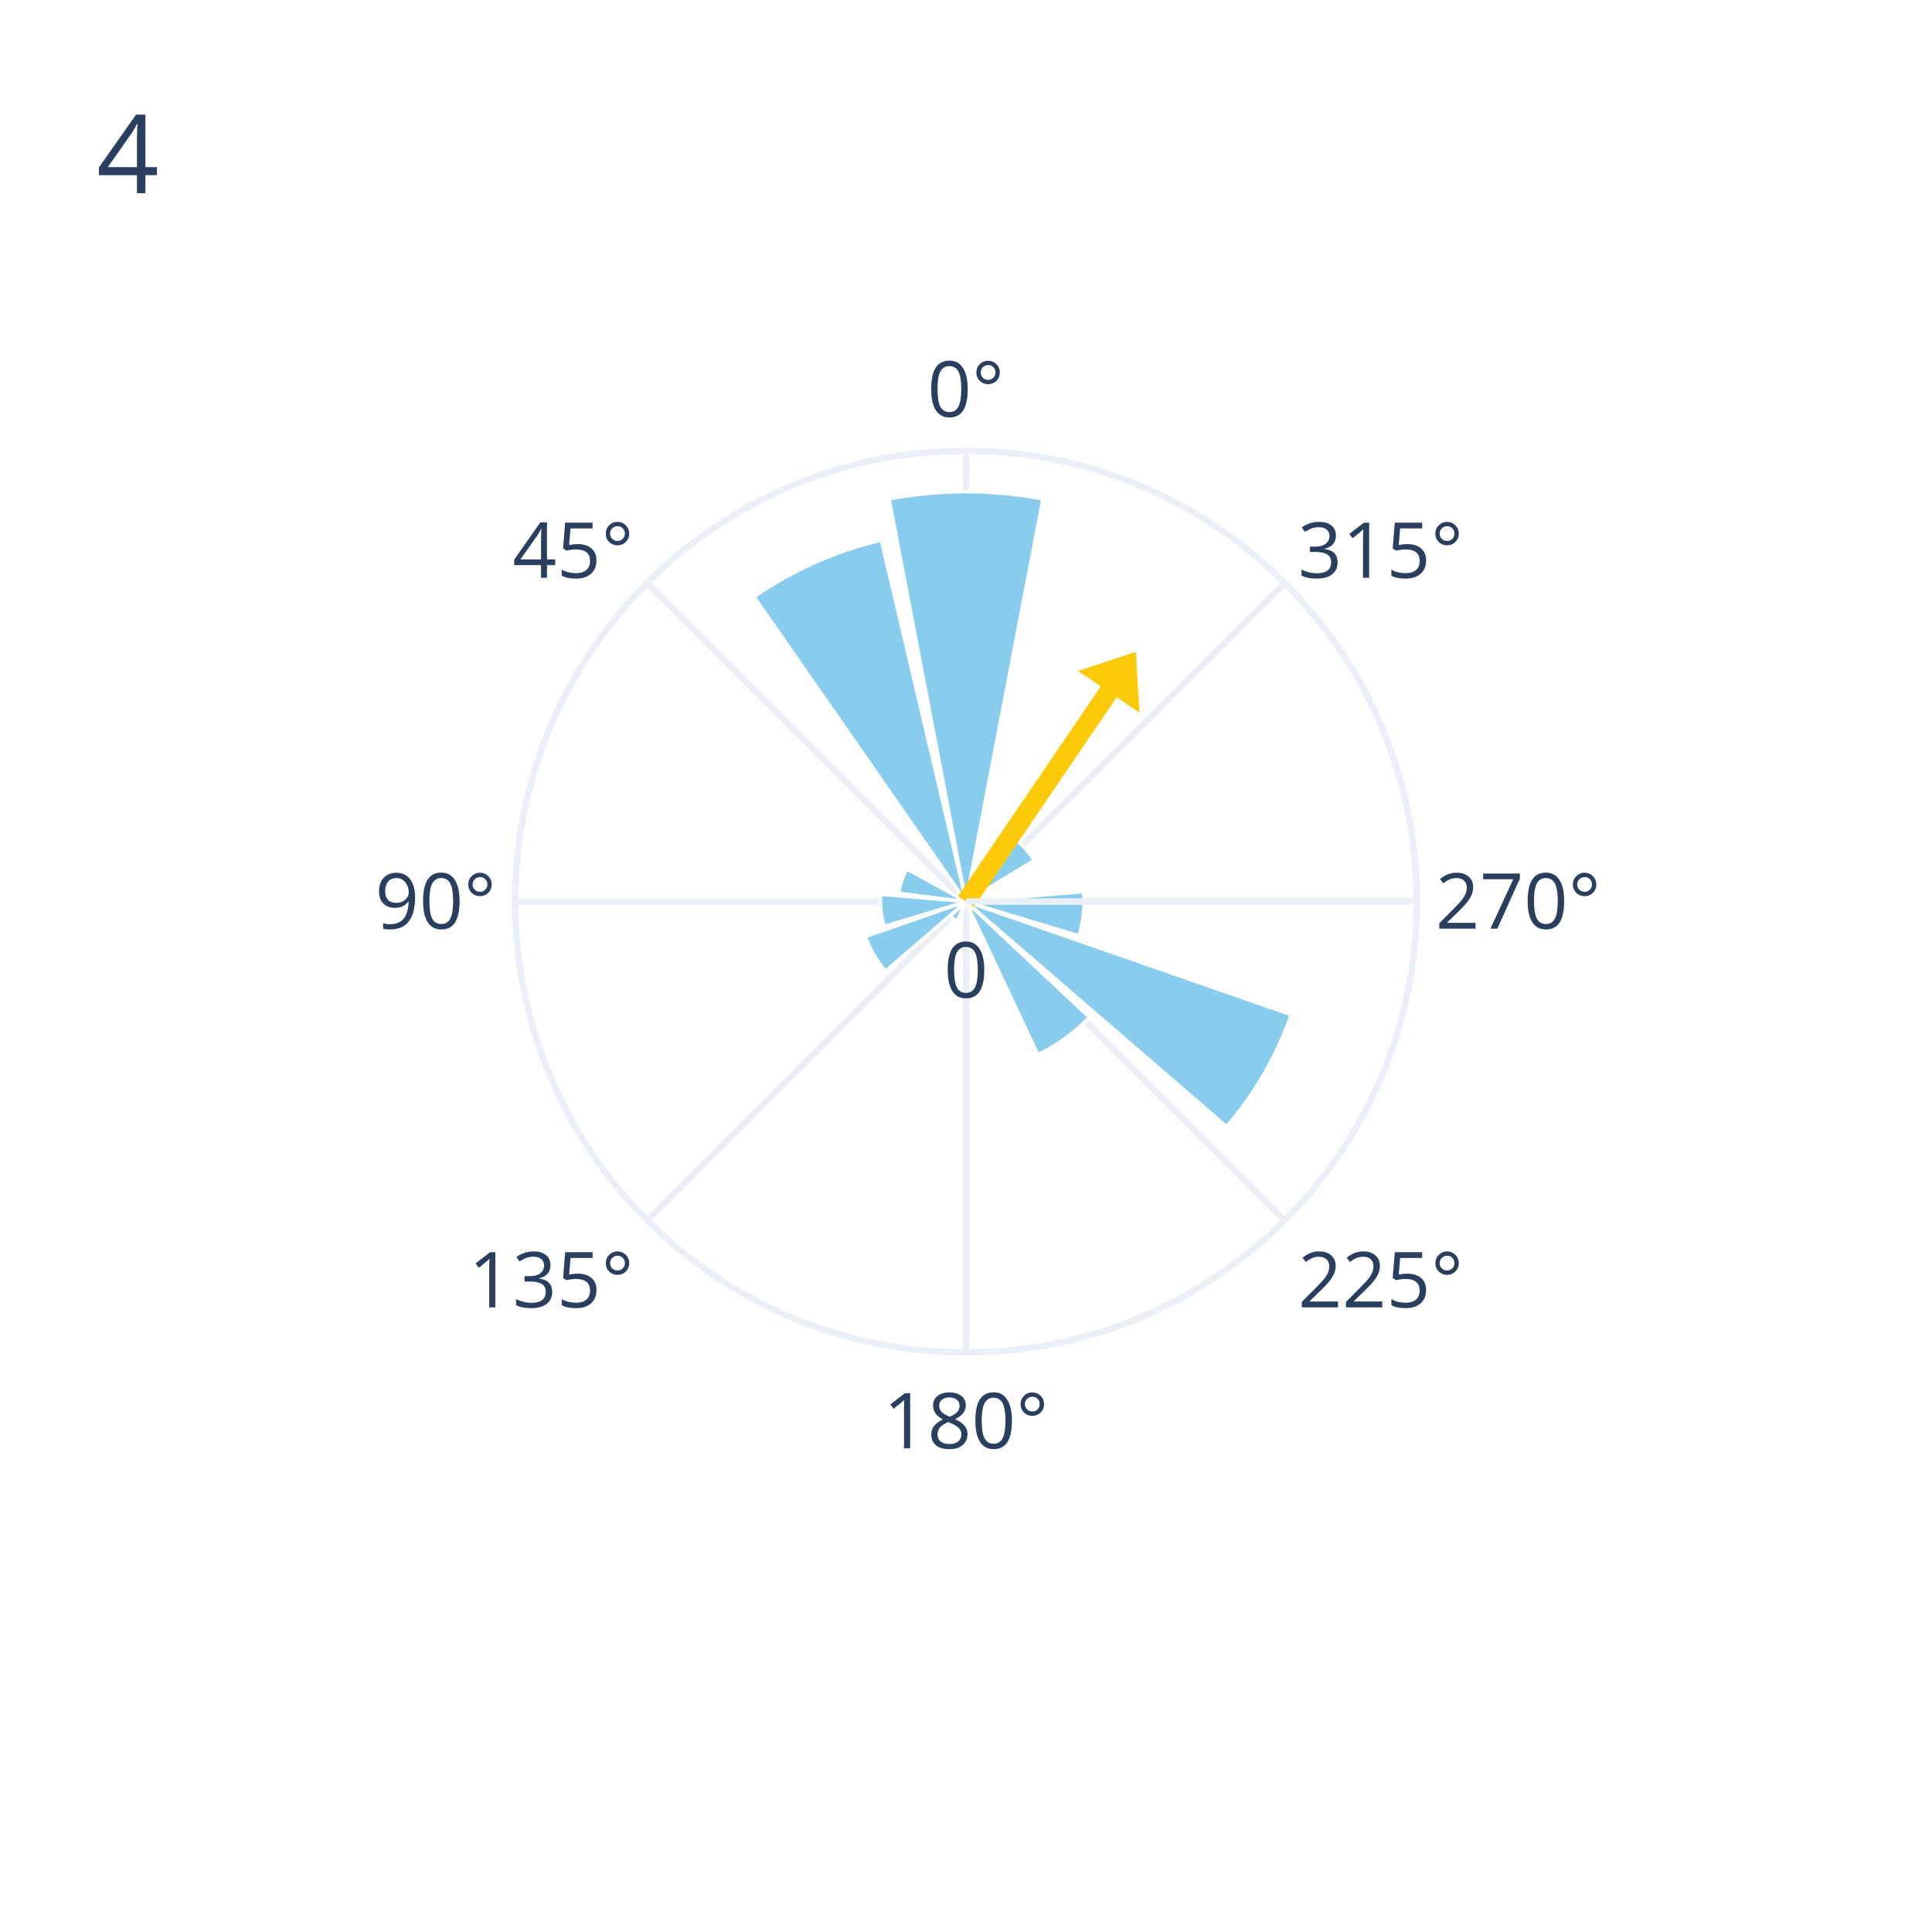
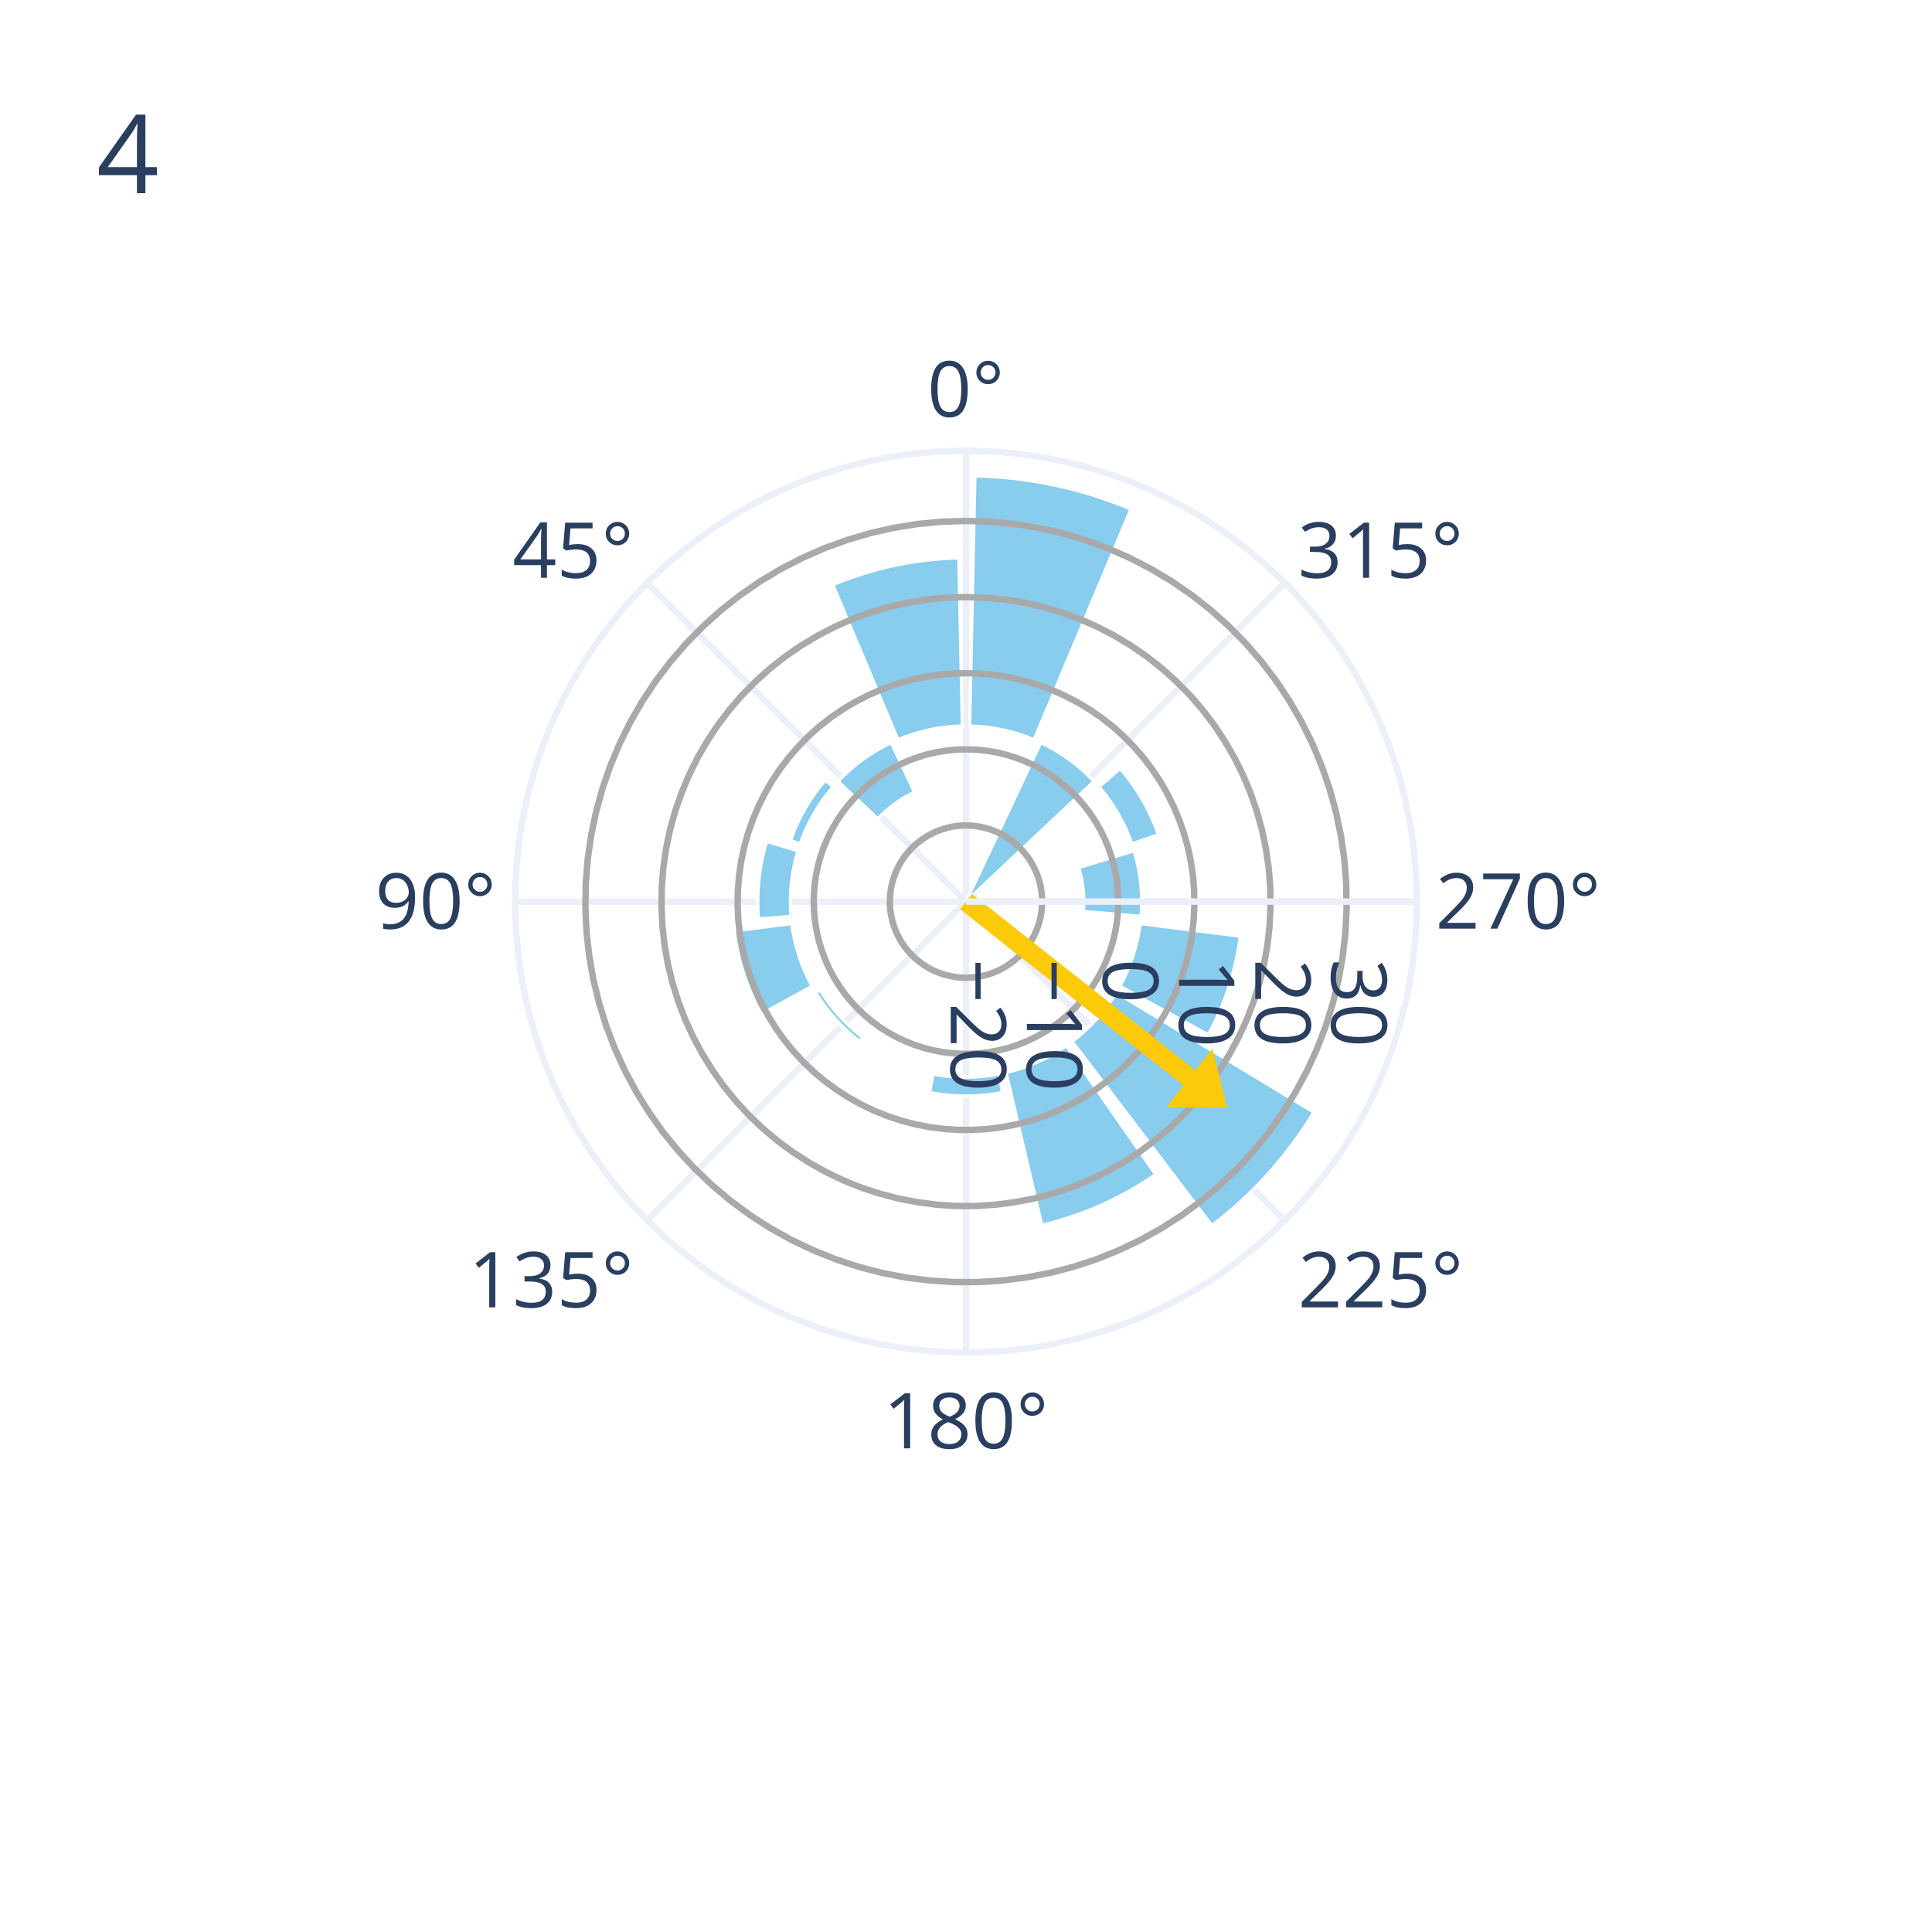
<svg xmlns="http://www.w3.org/2000/svg" class="main-svg" width="300" height="300" style="" viewBox="0 0 300 300">
  <rect x="0" y="0" width="300" height="300" style="fill: rgb(255, 255, 255); fill-opacity: 1;" />
-   <defs id="defs-142849">
+   <defs id="defs-ee5edc">
    <g class="clips">
-       <clipPath id="clip142849polar-for-traces">
+       <clipPath id="clipee5edcpolar-for-traces">
        <path d="M70,0A70,70 0,1,0 -70,-8.572527594031473e-15A70,70 0,1,0 70,1.7145055188062946e-14Z" transform="translate(70,70)" />
      </clipPath>
    </g>
    <g class="gradients" />
    <g class="patterns" />
  </defs>
  <g class="bglayer" />
  <g class="layer-below">
    <g class="imagelayer" />
    <g class="shapelayer" />
  </g>
  <g class="cartesianlayer" />
  <g class="polarlayer">
    <g class="polar">
      <g class="polarsublayer draglayer" />
      <g class="polarsublayer plotbg">
        <path d="M70,0A70,70 0,1,0 -70,-8.572527594031473e-15A70,70 0,1,0 70,1.7145055188062946e-14Z" transform="translate(150,140)" style="fill: rgb(255, 255, 255); fill-opacity: 1;" />
      </g>
      <g class="polarsublayer backplot">
        <g class="maplayer" />
      </g>
      <g class="polarsublayer angular-grid" style="fill: none;">
        <path class="angularaxisgrid" d="M150,140L150,70" style="stroke: rgb(235, 240, 248); stroke-opacity: 1; stroke-width: 1px;" />
        <path class="angularaxisgrid" d="M150,140L100.503,90.503" style="stroke: rgb(235, 240, 248); stroke-opacity: 1; stroke-width: 1px;" />
        <path class="angularaxisgrid" d="M150,140L80,140" style="stroke: rgb(235, 240, 248); stroke-opacity: 1; stroke-width: 1px;" />
        <path class="angularaxisgrid" d="M150,140L100.503,189.497" style="stroke: rgb(235, 240, 248); stroke-opacity: 1; stroke-width: 1px;" />
        <path class="angularaxisgrid" d="M150,140L150,210" style="stroke: rgb(235, 240, 248); stroke-opacity: 1; stroke-width: 1px;" />
        <path class="angularaxisgrid" d="M150,140L199.497,189.497" style="stroke: rgb(235, 240, 248); stroke-opacity: 1; stroke-width: 1px;" />
        <path class="angularaxisgrid" d="M150,140L220,140" style="stroke: rgb(235, 240, 248); stroke-opacity: 1; stroke-width: 1px;" />
        <path class="angularaxisgrid" d="M150,140L199.497,90.503" style="stroke: rgb(235, 240, 248); stroke-opacity: 1; stroke-width: 1px;" />
      </g>
      <g class="polarsublayer radial-grid" display="none" style="fill: none;" />
      <g class="polarsublayer frontplot" transform="translate(80,70)">
        <g class="barlayer">
-           <g class="trace bars" clip-path="url(#clip142849polar-for-traces)" style="opacity: 1;">
+           <g class="trace bars" clip-path="url(#clipee5edcpolar-for-traces)" style="opacity: 1;">
            <g class="points">
              <g class="point" style="vector-effect: none; stroke-miterlimit: 2;">
-                 <path d="M70,70L81.924,7.491A63.636,63.636 0,0,0 58.076,7.491L70,70A0,0 0,0,1 70,70Z" style="opacity: 1; stroke-width: 0.5px; fill: rgb(136, 204, 238); fill-opacity: 1; stroke: rgb(255, 255, 255); stroke-opacity: 1;" />
-               </g>
-               <g class="point" style="vector-effect: none; stroke-miterlimit: 2;">
-                 <path d="M0,0Z" style="opacity: 1; stroke-width: 0.5px; fill: rgb(136, 204, 238); fill-opacity: 1; stroke: rgb(255, 255, 255); stroke-opacity: 1;" />
-               </g>
-               <g class="point" style="vector-effect: none; stroke-miterlimit: 2;">
-                 <path d="M0,0Z" style="opacity: 1; stroke-width: 0.5px; fill: rgb(136, 204, 238); fill-opacity: 1; stroke: rgb(255, 255, 255); stroke-opacity: 1;" />
-               </g>
-               <g class="point" style="vector-effect: none; stroke-miterlimit: 2;">
-                 <path d="M70,70L67.611,72.243A3.277,3.277 0,0,0 68.605,72.965L70,70A0,0 0,0,1 70,70Z" style="opacity: 1; stroke-width: 0.5px; fill: rgb(136, 204, 238); fill-opacity: 1; stroke: rgb(255, 255, 255); stroke-opacity: 1;" />
-               </g>
-               <g class="point" style="vector-effect: none; stroke-miterlimit: 2;">
-                 <path d="M0,0Z" style="opacity: 1; stroke-width: 0.5px; fill: rgb(136, 204, 238); fill-opacity: 1; stroke: rgb(255, 255, 255); stroke-opacity: 1;" />
-               </g>
-               <g class="point" style="vector-effect: none; stroke-miterlimit: 2;">
-                 <path d="M70,70L54.407,75.43A16.512,16.512 0,0,0 57.501,80.789L70,70A0,0 0,0,1 70,70Z" style="opacity: 1; stroke-width: 0.5px; fill: rgb(136, 204, 238); fill-opacity: 1; stroke: rgb(255, 255, 255); stroke-opacity: 1;" />
-               </g>
-               <g class="point" style="vector-effect: none; stroke-miterlimit: 2;">
-                 <path d="M70,70L81.167,93.732A26.228,26.228 0,0,0 89.12,87.954L70,70A0,0 0,0,1 70,70Z" style="opacity: 1; stroke-width: 0.5px; fill: rgb(136, 204, 238); fill-opacity: 1; stroke: rgb(255, 255, 255); stroke-opacity: 1;" />
-               </g>
-               <g class="point" style="vector-effect: none; stroke-miterlimit: 2;">
-                 <path d="M70,70L60.813,64.949A10.484,10.484 0,0,0 59.598,68.686L70,70A0,0 0,0,1 70,70Z" style="opacity: 1; stroke-width: 0.5px; fill: rgb(136, 204, 238); fill-opacity: 1; stroke: rgb(255, 255, 255); stroke-opacity: 1;" />
-               </g>
-               <g class="point" style="vector-effect: none; stroke-miterlimit: 2;">
-                 <path d="M70,70L56.84,13.892A57.63,57.63 0,0,0 37.11,22.677L70,70A0,0 0,0,1 70,70Z" style="opacity: 1; stroke-width: 0.5px; fill: rgb(136, 204, 238); fill-opacity: 1; stroke: rgb(255, 255, 255); stroke-opacity: 1;" />
-               </g>
-               <g class="point" style="vector-effect: none; stroke-miterlimit: 2;">
-                 <path d="M0,0Z" style="opacity: 1; stroke-width: 0.5px; fill: rgb(136, 204, 238); fill-opacity: 1; stroke: rgb(255, 255, 255); stroke-opacity: 1;" />
-               </g>
-               <g class="point" style="vector-effect: none; stroke-miterlimit: 2;">
-                 <path d="M70,70L56.786,68.89A13.26,13.26 0,0,0 57.306,73.833L70,70A0,0 0,0,1 70,70Z" style="opacity: 1; stroke-width: 0.5px; fill: rgb(136, 204, 238); fill-opacity: 1; stroke: rgb(255, 255, 255); stroke-opacity: 1;" />
-               </g>
-               <g class="point" style="vector-effect: none; stroke-miterlimit: 2;">
-                 <path d="M70,70L80.556,63.607A12.341,12.341 0,0,0 77.461,60.17L70,70A0,0 0,0,1 70,70Z" style="opacity: 1; stroke-width: 0.5px; fill: rgb(136, 204, 238); fill-opacity: 1; stroke: rgb(255, 255, 255); stroke-opacity: 1;" />
-               </g>
-               <g class="point" style="vector-effect: none; stroke-miterlimit: 2;">
-                 <path d="M70,70L87.538,75.295A18.32,18.32 0,0,0 88.256,68.467L70,70A0,0 0,0,1 70,70Z" style="opacity: 1; stroke-width: 0.5px; fill: rgb(136, 204, 238); fill-opacity: 1; stroke: rgb(255, 255, 255); stroke-opacity: 1;" />
-               </g>
-               <g class="point" style="vector-effect: none; stroke-miterlimit: 2;">
-                 <path d="M0,0Z" style="opacity: 1; stroke-width: 0.5px; fill: rgb(136, 204, 238); fill-opacity: 1; stroke: rgb(255, 255, 255); stroke-opacity: 1;" />
-               </g>
-               <g class="point" style="vector-effect: none; stroke-miterlimit: 2;">
-                 <path d="M70,70L110.458,104.922A53.445,53.445 0,0,0 120.472,87.576L70,70A0,0 0,0,1 70,70Z" style="opacity: 1; stroke-width: 0.5px; fill: rgb(136, 204, 238); fill-opacity: 1; stroke: rgb(255, 255, 255); stroke-opacity: 1;" />
+                 <path d="M93.9,83.139L107.609,90.675A42.917,42.917 0,0,0 112.579,75.379L97.058,73.418A27.273,27.273 0,0,1 93.9,83.139Z" style="opacity: 1; stroke-width: 0.5px; fill: rgb(136, 204, 238); fill-opacity: 1; stroke: rgb(255, 255, 255); stroke-opacity: 1;" />
+               </g>
+               <g class="point" style="vector-effect: none; stroke-miterlimit: 2;">
+                 <path d="M43.891,62.117L39.05,60.656A32.33,32.33 0,0,0 37.783,72.705L42.823,72.282A27.273,27.273 0,0,1 43.891,62.117Z" style="opacity: 1; stroke-width: 0.5px; fill: rgb(136, 204, 238); fill-opacity: 1; stroke: rgb(255, 255, 255); stroke-opacity: 1;" />
+               </g>
+               <g class="point" style="vector-effect: none; stroke-miterlimit: 2;">
+                 <path d="M42.942,73.418L34.002,74.548A36.284,36.284 0,0,0 38.204,87.48L46.1,83.139A27.273,27.273 0,0,1 42.942,73.418Z" style="opacity: 1; stroke-width: 0.5px; fill: rgb(136, 204, 238); fill-opacity: 1; stroke: rgb(255, 255, 255); stroke-opacity: 1;" />
+               </g>
+               <g class="point" style="vector-effect: none; stroke-miterlimit: 2;">
+                 <path d="M54.435,92.395L54.403,92.442A27.33,27.33 0,0,0 63.759,96.608L63.772,96.552A27.273,27.273 0,0,1 54.435,92.395Z" style="opacity: 1; stroke-width: 0.5px; fill: rgb(136, 204, 238); fill-opacity: 1; stroke: rgb(255, 255, 255); stroke-opacity: 1;" />
+               </g>
+               <g class="point" style="vector-effect: none; stroke-miterlimit: 2;">
+                 <path d="M49.354,52.179L48.151,51.14A28.863,28.863 0,0,0 42.743,60.508L44.244,61.031A27.273,27.273 0,0,1 49.354,52.179Z" style="opacity: 1; stroke-width: 0.5px; fill: rgb(136, 204, 238); fill-opacity: 1; stroke: rgb(255, 255, 255); stroke-opacity: 1;" />
+               </g>
+               <g class="point" style="vector-effect: none; stroke-miterlimit: 2;">
+                 <path d="M88.229,71.531L97.177,72.282A27.273,27.273 0,0,0 96.109,62.117L87.513,64.713A18.293,18.293 0,0,1 88.229,71.531Z" style="opacity: 1; stroke-width: 0.5px; fill: rgb(136, 204, 238); fill-opacity: 1; stroke: rgb(255, 255, 255); stroke-opacity: 1;" />
+               </g>
+               <g class="point" style="vector-effect: none; stroke-miterlimit: 2;">
+                 <path d="M47.35,83.717L46.672,84.128A27.273,27.273 0,0,0 53.511,91.724L53.991,91.092A26.479,26.479 0,0,1 47.35,83.717Z" style="opacity: 1; stroke-width: 0.5px; fill: rgb(136, 204, 238); fill-opacity: 1; stroke: rgb(255, 255, 255); stroke-opacity: 1;" />
+               </g>
+               <g class="point" style="vector-effect: none; stroke-miterlimit: 2;">
+                 <path d="M70,70L89.881,51.33A27.273,27.273 0,0,0 81.612,45.323L70,70A0,0 0,0,1 70,70Z" style="opacity: 1; stroke-width: 0.5px; fill: rgb(136, 204, 238); fill-opacity: 1; stroke: rgb(255, 255, 255); stroke-opacity: 1;" />
+               </g>
+               <g class="point" style="vector-effect: none; stroke-miterlimit: 2;">
+                 <path d="M64.89,96.79L64.344,99.649A30.184,30.184 0,0,0 75.656,99.649L75.11,96.79A27.273,27.273 0,0,1 64.89,96.79Z" style="opacity: 1; stroke-width: 0.5px; fill: rgb(136, 204, 238); fill-opacity: 1; stroke: rgb(255, 255, 255); stroke-opacity: 1;" />
+               </g>
+               <g class="point" style="vector-effect: none; stroke-miterlimit: 2;">
+                 <path d="M61.998,52.996L58.388,45.323A27.273,27.273 0,0,0 50.119,51.33L56.301,57.136A18.793,18.793 0,0,1 61.998,52.996Z" style="opacity: 1; stroke-width: 0.5px; fill: rgb(136, 204, 238); fill-opacity: 1; stroke: rgb(255, 255, 255); stroke-opacity: 1;" />
+               </g>
+               <g class="point" style="vector-effect: none; stroke-miterlimit: 2;">
+                 <path d="M86.489,91.724L108.178,120.298A63.146,63.146 0,0,0 124.013,102.711L93.328,84.128A27.273,27.273 0,0,1 86.489,91.724Z" style="opacity: 1; stroke-width: 0.5px; fill: rgb(136, 204, 238); fill-opacity: 1; stroke: rgb(255, 255, 255); stroke-opacity: 1;" />
+               </g>
+               <g class="point" style="vector-effect: none; stroke-miterlimit: 2;">
+                 <path d="M80.569,44.858L95.621,9.05A66.116,66.116 0,0,0 71.385,3.899L70.571,42.733A27.273,27.273 0,0,1 80.569,44.858Z" style="opacity: 1; stroke-width: 0.5px; fill: rgb(136, 204, 238); fill-opacity: 1; stroke: rgb(255, 255, 255); stroke-opacity: 1;" />
+               </g>
+               <g class="point" style="vector-effect: none; stroke-miterlimit: 2;">
+                 <path d="M69.429,42.733L68.882,16.644A53.368,53.368 0,0,0 49.319,20.802L59.431,44.858A27.273,27.273 0,0,1 69.429,42.733Z" style="opacity: 1; stroke-width: 0.5px; fill: rgb(136, 204, 238); fill-opacity: 1; stroke: rgb(255, 255, 255); stroke-opacity: 1;" />
+               </g>
+               <g class="point" style="vector-effect: none; stroke-miterlimit: 2;">
+                 <path d="M95.756,61.031L99.874,59.597A31.634,31.634 0,0,0 93.946,49.33L90.646,52.179A27.273,27.273 0,0,1 95.756,61.031Z" style="opacity: 1; stroke-width: 0.5px; fill: rgb(136, 204, 238); fill-opacity: 1; stroke: rgb(255, 255, 255); stroke-opacity: 1;" />
+               </g>
+               <g class="point" style="vector-effect: none; stroke-miterlimit: 2;">
+                 <path d="M76.228,96.552L81.784,120.242A51.605,51.605 0,0,0 99.452,112.375L85.565,92.395A27.273,27.273 0,0,1 76.228,96.552Z" style="opacity: 1; stroke-width: 0.5px; fill: rgb(136, 204, 238); fill-opacity: 1; stroke: rgb(255, 255, 255); stroke-opacity: 1;" />
              </g>
            </g>
          </g>
        </g>
        <g class="scatterlayer">
-           <g class="trace scatter tracee0a189" style="stroke-miterlimit: 2; opacity: 1;">
-             <g class="fills" clip-path="url(#clip142849polar-for-traces)" />
-             <g class="errorbars" />
-             <g class="lines">
-               <path class="js-line" d="M70,70L93.57,35.36" clip-path="url(#clip142849polar-for-traces)" style="vector-effect: none; fill: none; stroke: rgb(253, 202, 9); stroke-opacity: 1; stroke-width: 3px; opacity: 1;" />
-             </g>
-             <g class="points" clip-path="url(#clip142849polar-for-traces)" />
-             <g class="text" clip-path="url(#clip142849polar-for-traces)" />
-           </g>
-           <g class="trace scatter tracedf6674" style="stroke-miterlimit: 2; opacity: 1;">
-             <g class="fills" clip-path="url(#clip142849polar-for-traces)" />
+           <g class="trace scatter trace8dda78" style="stroke-miterlimit: 2; opacity: 1;">
+             <g class="fills" clip-path="url(#clipee5edcpolar-for-traces)" />
+             <g class="errorbars" />
+             <g class="lines">
+               <path class="js-line" d="M70,70L70,70L70,70L70,70L70,70L70,70L70,70L70,70L70,70L70,70L70,70L70,70L70,70L70,70L70,70L70,70L70,70L70,70L70,70L70,70L70,70L70,70L70,70L70,70L70,70L70,70L70,70L70,70L70,70L70,70L70,70L70,70L70,70L70,70L70,70L70,70L70,70L70,70L70,70L70,70L70,70L70,70L70,70L70,70L70,70L70,70L70,70L70,70L70,70L70,70L70,70L70,70L70,70L70,70L70,70L70,70L70,70L70,70L70,70L70,70L70,70L70,70L70,70L70,70L70,70L70,70L70,70L70,70L70,70L70,70L70,70L70,70L70,70L70,70L70,70L70,70L70,70L70,70L70,70L70,70L70,70L70,70L70,70L70,70L70,70L70,70L70,70L70,70L70,70L70,70L70,70L70,70L70,70L70,70L70,70L70,70L70,70L70,70L70,70L70,70" clip-path="url(#clipee5edcpolar-for-traces)" style="vector-effect: none; fill: none; stroke: rgb(169, 169, 169); stroke-opacity: 1; stroke-width: 1px; opacity: 1;" />
+             </g>
+             <g class="points" clip-path="url(#clipee5edcpolar-for-traces)" />
+             <g class="text" clip-path="url(#clipee5edcpolar-for-traces)" />
+           </g>
+           <g class="trace scatter trace264b29" style="stroke-miterlimit: 2; opacity: 1;">
+             <g class="fills" clip-path="url(#clipee5edcpolar-for-traces)" />
+             <g class="errorbars" />
+             <g class="lines">
+               <path class="js-line" d="M70,58.18L69.25,58.2L68.5,58.27L67.76,58.39L67.03,58.56L66.31,58.77L65.61,59.02L64.92,59.33L64.25,59.67L63.61,60.05L62.99,60.48L62.4,60.94L61.84,61.44L61.32,61.98L60.82,62.55L60.37,63.14L59.95,63.77L59.58,64.42L59.25,65.09L58.96,65.78L58.71,66.49L58.51,67.21L58.36,67.95L58.25,68.69L58.19,69.44L58.18,70.19L58.21,70.94L58.3,71.68L58.43,72.42L58.61,73.15L58.83,73.87L59.1,74.57L59.41,75.25L59.76,75.91L60.16,76.55L60.59,77.16L61.07,77.74L61.57,78.29L62.12,78.81L62.69,79.29L63.3,79.74L63.93,80.14L64.58,80.51L65.26,80.83L65.96,81.11L66.67,81.34L67.4,81.53L68.13,81.67L68.88,81.77L69.62,81.82L70.38,81.82L71.12,81.77L71.87,81.67L72.6,81.53L73.33,81.34L74.04,81.11L74.74,80.83L75.42,80.51L76.07,80.14L76.7,79.74L77.31,79.29L77.88,78.81L78.43,78.29L78.93,77.74L79.41,77.16L79.84,76.55L80.24,75.91L80.59,75.25L80.9,74.57L81.17,73.87L81.39,73.15L81.57,72.42L81.7,71.68L81.79,70.94L81.82,70.19L81.81,69.44L81.75,68.69L81.64,67.95L81.49,67.21L81.29,66.49L81.04,65.78L80.75,65.09L80.42,64.42L80.05,63.77L79.63,63.14L79.18,62.55L78.68,61.98L78.16,61.44L77.6,60.94L77.01,60.48L76.39,60.05L75.75,59.67L75.08,59.33L74.39,59.02L73.69,58.77L72.97,58.56L72.24,58.39L71.5,58.27L70.75,58.2L70,58.18" clip-path="url(#clipee5edcpolar-for-traces)" style="vector-effect: none; fill: none; stroke: rgb(169, 169, 169); stroke-opacity: 1; stroke-width: 1px; opacity: 1;" />
+             </g>
+             <g class="points" clip-path="url(#clipee5edcpolar-for-traces)" />
+             <g class="text" clip-path="url(#clipee5edcpolar-for-traces)" />
+           </g>
+           <g class="trace scatter tracea98156" style="stroke-miterlimit: 2; opacity: 1;">
+             <g class="fills" clip-path="url(#clipee5edcpolar-for-traces)" />
+             <g class="errorbars" />
+             <g class="lines">
+               <path class="js-line" d="M70,46.36L68.5,46.4L67.01,46.55L65.53,46.78L64.06,47.11L62.62,47.54L61.21,48.05L59.84,48.65L58.5,49.34L57.22,50.11L55.98,50.96L54.8,51.89L53.68,52.89L52.63,53.96L51.65,55.09L50.74,56.28L49.91,57.53L49.16,58.83L48.49,60.18L47.91,61.56L47.42,62.98L47.02,64.43L46.71,65.89L46.5,67.38L46.38,68.87L46.36,70.38L46.43,71.87L46.6,73.36L46.86,74.84L47.21,76.3L47.66,77.73L48.19,79.13L48.81,80.5L49.52,81.82L50.31,83.1L51.18,84.32L52.13,85.48L53.15,86.59L54.23,87.62L55.38,88.59L56.59,89.48L57.85,90.29L59.17,91.02L60.52,91.66L61.91,92.22L63.34,92.69L64.79,93.06L66.26,93.35L67.75,93.54L69.25,93.63L70.75,93.63L72.25,93.54L73.74,93.35L75.21,93.06L76.66,92.69L78.09,92.22L79.48,91.66L80.83,91.02L82.15,90.29L83.41,89.48L84.62,88.59L85.77,87.62L86.85,86.59L87.87,85.48L88.82,84.32L89.69,83.1L90.48,81.82L91.19,80.5L91.81,79.13L92.34,77.73L92.79,76.3L93.14,74.84L93.4,73.36L93.57,71.87L93.64,70.38L93.62,68.87L93.5,67.38L93.29,65.89L92.98,64.43L92.58,62.98L92.09,61.56L91.51,60.18L90.84,58.83L90.09,57.53L89.26,56.28L88.35,55.09L87.37,53.96L86.32,52.89L85.2,51.89L84.02,50.96L82.78,50.11L81.5,49.34L80.16,48.65L78.79,48.05L77.38,47.54L75.94,47.11L74.47,46.78L72.99,46.55L71.5,46.4L70,46.36" clip-path="url(#clipee5edcpolar-for-traces)" style="vector-effect: none; fill: none; stroke: rgb(169, 169, 169); stroke-opacity: 1; stroke-width: 1px; opacity: 1;" />
+             </g>
+             <g class="points" clip-path="url(#clipee5edcpolar-for-traces)" />
+             <g class="text" clip-path="url(#clipee5edcpolar-for-traces)" />
+           </g>
+           <g class="trace scatter trace07addd" style="stroke-miterlimit: 2; opacity: 1;">
+             <g class="fills" clip-path="url(#clipee5edcpolar-for-traces)" />
+             <g class="errorbars" />
+             <g class="lines">
+               <path class="js-line" d="M70,34.53L67.75,34.6L65.51,34.82L63.29,35.17L61.09,35.67L58.93,36.3L56.82,37.07L54.76,37.98L52.76,39.01L50.83,40.16L48.97,41.44L47.2,42.83L45.53,44.33L43.95,45.94L42.47,47.64L41.11,49.43L39.86,51.3L38.74,53.25L37.74,55.27L36.87,57.34L36.13,59.47L35.53,61.64L35.07,63.84L34.75,66.07L34.57,68.31L34.54,70.56L34.64,72.81L34.89,75.05L35.29,77.26L35.82,79.45L36.48,81.6L37.29,83.7L38.22,85.75L39.28,87.73L40.47,89.65L41.78,91.48L43.2,93.23L44.72,94.88L46.35,96.43L48.08,97.88L49.89,99.21L51.78,100.43L53.75,101.52L55.78,102.49L57.87,103.33L60.01,104.03L62.19,104.6L64.4,105.02L66.63,105.31L68.87,105.45L71.13,105.45L73.37,105.31L75.6,105.02L77.81,104.6L79.99,104.03L82.13,103.33L84.22,102.49L86.25,101.52L88.22,100.43L90.11,99.21L91.92,97.88L93.65,96.43L95.28,94.88L96.8,93.23L98.22,91.48L99.53,89.65L100.72,87.73L101.78,85.75L102.71,83.7L103.52,81.6L104.18,79.45L104.71,77.26L105.11,75.05L105.36,72.81L105.46,70.56L105.43,68.31L105.25,66.07L104.93,63.84L104.47,61.64L103.87,59.47L103.13,57.34L102.26,55.27L101.26,53.25L100.14,51.3L98.89,49.43L97.53,47.64L96.05,45.94L94.47,44.33L92.8,42.83L91.03,41.44L89.17,40.16L87.24,39.01L85.24,37.98L83.18,37.07L81.07,36.3L78.91,35.67L76.71,35.17L74.49,34.82L72.25,34.6L70,34.53" clip-path="url(#clipee5edcpolar-for-traces)" style="vector-effect: none; fill: none; stroke: rgb(169, 169, 169); stroke-opacity: 1; stroke-width: 1px; opacity: 1;" />
+             </g>
+             <g class="points" clip-path="url(#clipee5edcpolar-for-traces)" />
+             <g class="text" clip-path="url(#clipee5edcpolar-for-traces)" />
+           </g>
+           <g class="trace scatter tracee39e46" style="stroke-miterlimit: 2; opacity: 1;">
+             <g class="fills" clip-path="url(#clipee5edcpolar-for-traces)" />
+             <g class="errorbars" />
+             <g class="lines">
+               <path class="js-line" d="M70,22.71L67,22.81L64.01,23.09L61.05,23.57L58.12,24.23L55.24,25.07L52.42,26.1L49.68,27.3L47.01,28.68L44.43,30.22L41.96,31.92L39.6,33.77L37.37,35.78L35.26,37.91L33.3,40.18L31.48,42.57L29.82,45.07L28.32,47.67L26.98,50.36L25.83,53.12L24.84,55.96L24.04,58.85L23.43,61.79L23,64.76L22.76,67.75L22.72,70.75L22.86,73.75L23.19,76.73L23.71,79.69L24.42,82.6L25.31,85.47L26.38,88.27L27.63,91L29.05,93.64L30.63,96.19L32.37,98.64L34.26,100.97L36.3,103.17L38.47,105.24L40.77,107.17L43.18,108.95L45.71,110.57L48.33,112.03L51.04,113.32L53.83,114.44L56.68,115.37L59.58,116.13L62.53,116.69L65.5,117.07L68.5,117.27L71.5,117.27L74.5,117.07L77.47,116.69L80.42,116.13L83.32,115.37L86.17,114.44L88.96,113.32L91.67,112.03L94.29,110.57L96.82,108.95L99.23,107.17L101.53,105.24L103.7,103.17L105.74,100.97L107.63,98.64L109.37,96.19L110.95,93.64L112.37,91L113.62,88.27L114.69,85.47L115.58,82.6L116.29,79.69L116.81,76.73L117.14,73.75L117.28,70.75L117.24,67.75L117,64.76L116.57,61.79L115.96,58.85L115.16,55.96L114.17,53.12L113.02,50.36L111.68,47.67L110.18,45.07L108.52,42.57L106.7,40.18L104.74,37.91L102.63,35.78L100.4,33.77L98.04,31.92L95.57,30.22L92.99,28.68L90.32,27.3L87.58,26.1L84.76,25.07L81.88,24.23L78.95,23.57L75.99,23.09L73,22.81L70,22.71" clip-path="url(#clipee5edcpolar-for-traces)" style="vector-effect: none; fill: none; stroke: rgb(169, 169, 169); stroke-opacity: 1; stroke-width: 1px; opacity: 1;" />
+             </g>
+             <g class="points" clip-path="url(#clipee5edcpolar-for-traces)" />
+             <g class="text" clip-path="url(#clipee5edcpolar-for-traces)" />
+           </g>
+           <g class="trace scatter traceee30d7" style="stroke-miterlimit: 2; opacity: 1;">
+             <g class="fills" clip-path="url(#clipee5edcpolar-for-traces)" />
+             <g class="errorbars" />
+             <g class="lines">
+               <path class="js-line" d="M70,10.89L66.25,11.01L62.52,11.36L58.81,11.96L55.15,12.78L51.56,13.84L48.03,15.12L44.59,16.63L41.26,18.35L38.04,20.27L34.95,22.4L32,24.72L29.21,27.22L26.58,29.89L24.12,32.73L21.85,35.71L19.77,38.84L17.9,42.08L16.23,45.44L14.78,48.9L13.55,52.45L12.56,56.06L11.79,59.74L11.25,63.45L10.96,67.19L10.9,70.94L11.07,74.68L11.49,78.41L12.14,82.11L13.03,85.75L14.14,89.33L15.48,92.84L17.04,96.25L18.81,99.56L20.79,102.74L22.96,105.8L25.33,108.71L27.87,111.46L30.59,114.05L33.46,116.46L36.48,118.69L39.64,120.72L42.91,122.54L46.3,124.15L49.78,125.55L53.35,126.72L56.98,127.66L60.66,128.37L64.38,128.84L68.12,129.08L71.88,129.08L75.62,128.84L79.34,128.37L83.02,127.66L86.65,126.72L90.22,125.55L93.7,124.15L97.09,122.54L100.36,120.72L103.52,118.69L106.54,116.46L109.41,114.05L112.13,111.46L114.67,108.71L117.04,105.8L119.21,102.74L121.19,99.56L122.96,96.25L124.52,92.84L125.86,89.33L126.97,85.75L127.86,82.11L128.51,78.41L128.93,74.68L129.1,70.94L129.04,67.19L128.75,63.45L128.21,59.74L127.44,56.06L126.45,52.45L125.22,48.9L123.77,45.44L122.1,42.08L120.23,38.84L118.15,35.71L115.88,32.73L113.42,29.89L110.79,27.22L108,24.72L105.05,22.4L101.96,20.27L98.74,18.35L95.41,16.63L91.97,15.12L88.44,13.84L84.85,12.78L81.19,11.96L77.48,11.36L73.75,11.01L70,10.89" clip-path="url(#clipee5edcpolar-for-traces)" style="vector-effect: none; fill: none; stroke: rgb(169, 169, 169); stroke-opacity: 1; stroke-width: 1px; opacity: 1;" />
+             </g>
+             <g class="points" clip-path="url(#clipee5edcpolar-for-traces)" />
+             <g class="text" clip-path="url(#clipee5edcpolar-for-traces)" />
+           </g>
+           <g class="trace scatter trace7b4172" style="stroke-miterlimit: 2; opacity: 1;">
+             <g class="fills" clip-path="url(#clipee5edcpolar-for-traces)" />
+             <g class="errorbars" />
+             <g class="lines">
+               <path class="js-line" d="M70,70L106.65,98.93" clip-path="url(#clipee5edcpolar-for-traces)" style="vector-effect: none; fill: none; stroke: rgb(253, 202, 9); stroke-opacity: 1; stroke-width: 3px; opacity: 1;" />
+             </g>
+             <g class="points" clip-path="url(#clipee5edcpolar-for-traces)" />
+             <g class="text" clip-path="url(#clipee5edcpolar-for-traces)" />
+           </g>
+           <g class="trace scatter trace8f9c50" style="stroke-miterlimit: 2; opacity: 1;">
+             <g class="fills" clip-path="url(#clipee5edcpolar-for-traces)" />
            <g class="errorbars" />
            <g class="lines" />
            <g class="points">
              <path class="point" transform="translate(70,70)" d="M0,0Z" style="opacity: 1; stroke-width: 0px; fill: rgb(253, 202, 9); fill-opacity: 1;" />
-               <path class="point" transform="translate(93.57,35.36)" d="M-6.177,-1.179L3.364,5.313L2.813,-4.134Z" style="opacity: 1; stroke-width: 0px; fill: rgb(253, 202, 9); fill-opacity: 1;" />
+               <path class="point" transform="translate(106.65,98.93)" d="M1.613,-6.078L-5.537,2.98L3.925,3.098Z" style="opacity: 1; stroke-width: 0px; fill: rgb(253, 202, 9); fill-opacity: 1;" />
            </g>
            <g class="text" />
-           </g>
-           <g class="trace scatter tracea1fb48" style="stroke-miterlimit: 2; opacity: 1;">
-             <g class="fills" clip-path="url(#clip142849polar-for-traces)" />
-             <g class="errorbars" />
-             <g class="lines">
-               <path class="js-line" d="M70,70L70,70L70,70L70,70L70,70L70,70L70,70L70,70L70,70L70,70L70,70L70,70L70,70L70,70L70,70L70,70L70,70L70,70L70,70L70,70L70,70L70,70L70,70L70,70L70,70L70,70L70,70L70,70L70,70L70,70L70,70L70,70L70,70L70,70L70,70L70,70L70,70L70,70L70,70L70,70L70,70L70,70L70,70L70,70L70,70L70,70L70,70L70,70L70,70L70,70L70,70L70,70L70,70L70,70L70,70L70,70L70,70L70,70L70,70L70,70L70,70L70,70L70,70L70,70L70,70L70,70L70,70L70,70L70,70L70,70L70,70L70,70L70,70L70,70L70,70L70,70L70,70L70,70L70,70L70,70L70,70L70,70L70,70L70,70L70,70L70,70L70,70L70,70L70,70L70,70L70,70L70,70L70,70L70,70L70,70L70,70L70,70L70,70L70,70L70,70" clip-path="url(#clip142849polar-for-traces)" style="vector-effect: none; fill: none; stroke: rgb(169, 169, 169); stroke-opacity: 1; stroke-width: 1px; opacity: 1;" />
-             </g>
-             <g class="points" clip-path="url(#clip142849polar-for-traces)" />
-             <g class="text" clip-path="url(#clip142849polar-for-traces)" />
          </g>
        </g>
      </g>
      <g class="polarsublayer angular-line">
        <path d="M70,0A70,70 0,1,0 -70,-8.572527594031473e-15A70,70 0,1,0 70,1.7145055188062946e-14Z" transform="translate(150,140)" stroke-width="1" style="fill: none; stroke: rgb(235, 240, 248); stroke-opacity: 1;" />
      </g>
      <g class="polarsublayer radial-line">
        <line x1="0" y1="0" x2="70" y2="0" transform="translate(150,140)" stroke-width="1" style="fill: none; stroke: rgb(235, 240, 248); stroke-opacity: 1;" />
      </g>
      <g class="polarsublayer angular-axis">
        <g class="angularaxistick">
          <text text-anchor="middle" x="1.7757378587636624e-16" y="-5.3" transform="translate(150,70)" style="font-family: 'Open Sans', verdana, arial, sans-serif; font-size: 12px; fill: rgb(42, 63, 95); fill-opacity: 1; white-space: pre;">0°</text>
        </g>
        <g class="angularaxistick">
          <text text-anchor="end" x="-2.051" y="-0.778" transform="translate(100.5025,90.50253)" style="font-family: 'Open Sans', verdana, arial, sans-serif; font-size: 12px; fill: rgb(42, 63, 95); fill-opacity: 1; white-space: pre;">45°</text>
        </g>
        <g class="angularaxistick">
          <text text-anchor="end" x="-2.9" y="4.2" transform="translate(80,140)" style="font-family: 'Open Sans', verdana, arial, sans-serif; font-size: 12px; fill: rgb(42, 63, 95); fill-opacity: 1; white-space: pre;">90°</text>
        </g>
        <g class="angularaxistick">
          <text text-anchor="end" x="-2.051" y="13.506" transform="translate(100.5025,189.4975)" style="font-family: 'Open Sans', verdana, arial, sans-serif; font-size: 12px; fill: rgb(42, 63, 95); fill-opacity: 1; white-space: pre;">135°</text>
        </g>
        <g class="angularaxistick">
          <text text-anchor="middle" x="-5.327213576290987e-16" y="14.9" transform="translate(150,210)" style="font-family: 'Open Sans', verdana, arial, sans-serif; font-size: 12px; fill: rgb(42, 63, 95); fill-opacity: 1; white-space: pre;">180°</text>
        </g>
        <g class="angularaxistick">
          <text text-anchor="start" x="2.051" y="13.506" transform="translate(199.4975,189.4975)" style="font-family: 'Open Sans', verdana, arial, sans-serif; font-size: 12px; fill: rgb(42, 63, 95); fill-opacity: 1; white-space: pre;">225°</text>
        </g>
        <g class="angularaxistick">
          <text text-anchor="start" x="2.9" y="4.2" transform="translate(220,140)" style="font-family: 'Open Sans', verdana, arial, sans-serif; font-size: 12px; fill: rgb(42, 63, 95); fill-opacity: 1; white-space: pre;">270°</text>
        </g>
        <g class="angularaxistick">
          <text text-anchor="start" x="2.051" y="-0.778" transform="translate(199.4975,90.50253)" style="font-family: 'Open Sans', verdana, arial, sans-serif; font-size: 12px; fill: rgb(42, 63, 95); fill-opacity: 1; white-space: pre;">315°</text>
        </g>
      </g>
      <g class="polarsublayer radial-axis" transform="translate(150,140)">
        <g class="xtick">
-           <text text-anchor="middle" x="0" y="14.9" transform="" style="font-family: 'Open Sans', verdana, arial, sans-serif; font-size: 12px; fill: rgb(42, 63, 95); fill-opacity: 1; white-space: pre;">0</text>
+           <text text-anchor="start" x="0" y="14.9" transform="translate(3.63,0) rotate(90,0,8.9)" style="font-family: 'Open Sans', verdana, arial, sans-serif; font-size: 12px; fill: rgb(42, 63, 95); fill-opacity: 1; white-space: pre;">−20</text>
+         </g>
+         <g class="xtick">
+           <text text-anchor="start" x="0" y="14.9" transform="translate(15.45,0) rotate(90,0,8.9)" style="font-family: 'Open Sans', verdana, arial, sans-serif; font-size: 12px; fill: rgb(42, 63, 95); fill-opacity: 1; white-space: pre;">−10</text>
+         </g>
+         <g class="xtick">
+           <text text-anchor="start" x="0" y="14.9" transform="translate(27.27,0) rotate(90,0,8.9)" style="font-family: 'Open Sans', verdana, arial, sans-serif; font-size: 12px; fill: rgb(42, 63, 95); fill-opacity: 1; white-space: pre;">0</text>
+         </g>
+         <g class="xtick">
+           <text text-anchor="start" x="0" y="14.9" transform="translate(39.1,0) rotate(90,0,8.9)" style="font-family: 'Open Sans', verdana, arial, sans-serif; font-size: 12px; fill: rgb(42, 63, 95); fill-opacity: 1; white-space: pre;">10</text>
+         </g>
+         <g class="xtick">
+           <text text-anchor="start" x="0" y="14.9" transform="translate(50.92,0) rotate(90,0,8.9)" style="font-family: 'Open Sans', verdana, arial, sans-serif; font-size: 12px; fill: rgb(42, 63, 95); fill-opacity: 1; white-space: pre;">20</text>
+         </g>
+         <g class="xtick">
+           <text text-anchor="start" x="0" y="14.9" transform="translate(62.74,0) rotate(90,0,8.9)" style="font-family: 'Open Sans', verdana, arial, sans-serif; font-size: 12px; fill: rgb(42, 63, 95); fill-opacity: 1; white-space: pre;">30</text>
        </g>
      </g>
    </g>
  </g>
  <g class="smithlayer" />
  <g class="ternarylayer" />
  <g class="geolayer" />
  <g class="funnelarealayer" />
  <g class="pielayer" />
  <g class="iciclelayer" />
  <g class="treemaplayer" />
  <g class="sunburstlayer" />
  <g class="glimages" />
-   <defs id="topdefs-142849">
+   <defs id="topdefs-ee5edc">
    <g class="clips" />
  </defs>
  <g class="layer-above">
    <g class="imagelayer" />
    <g class="shapelayer" />
  </g>
  <g class="infolayer">
    <g class="g-gtitle">
      <text class="gtitle" x="15" y="30" text-anchor="start" dy="0em" style="opacity: 1; font-family: 'Open Sans', verdana, arial, sans-serif; font-size: 17px; fill: rgb(42, 63, 95); fill-opacity: 1; white-space: pre;">4</text>
    </g>
    <g class="g-polartitle" />
  </g>
</svg>
